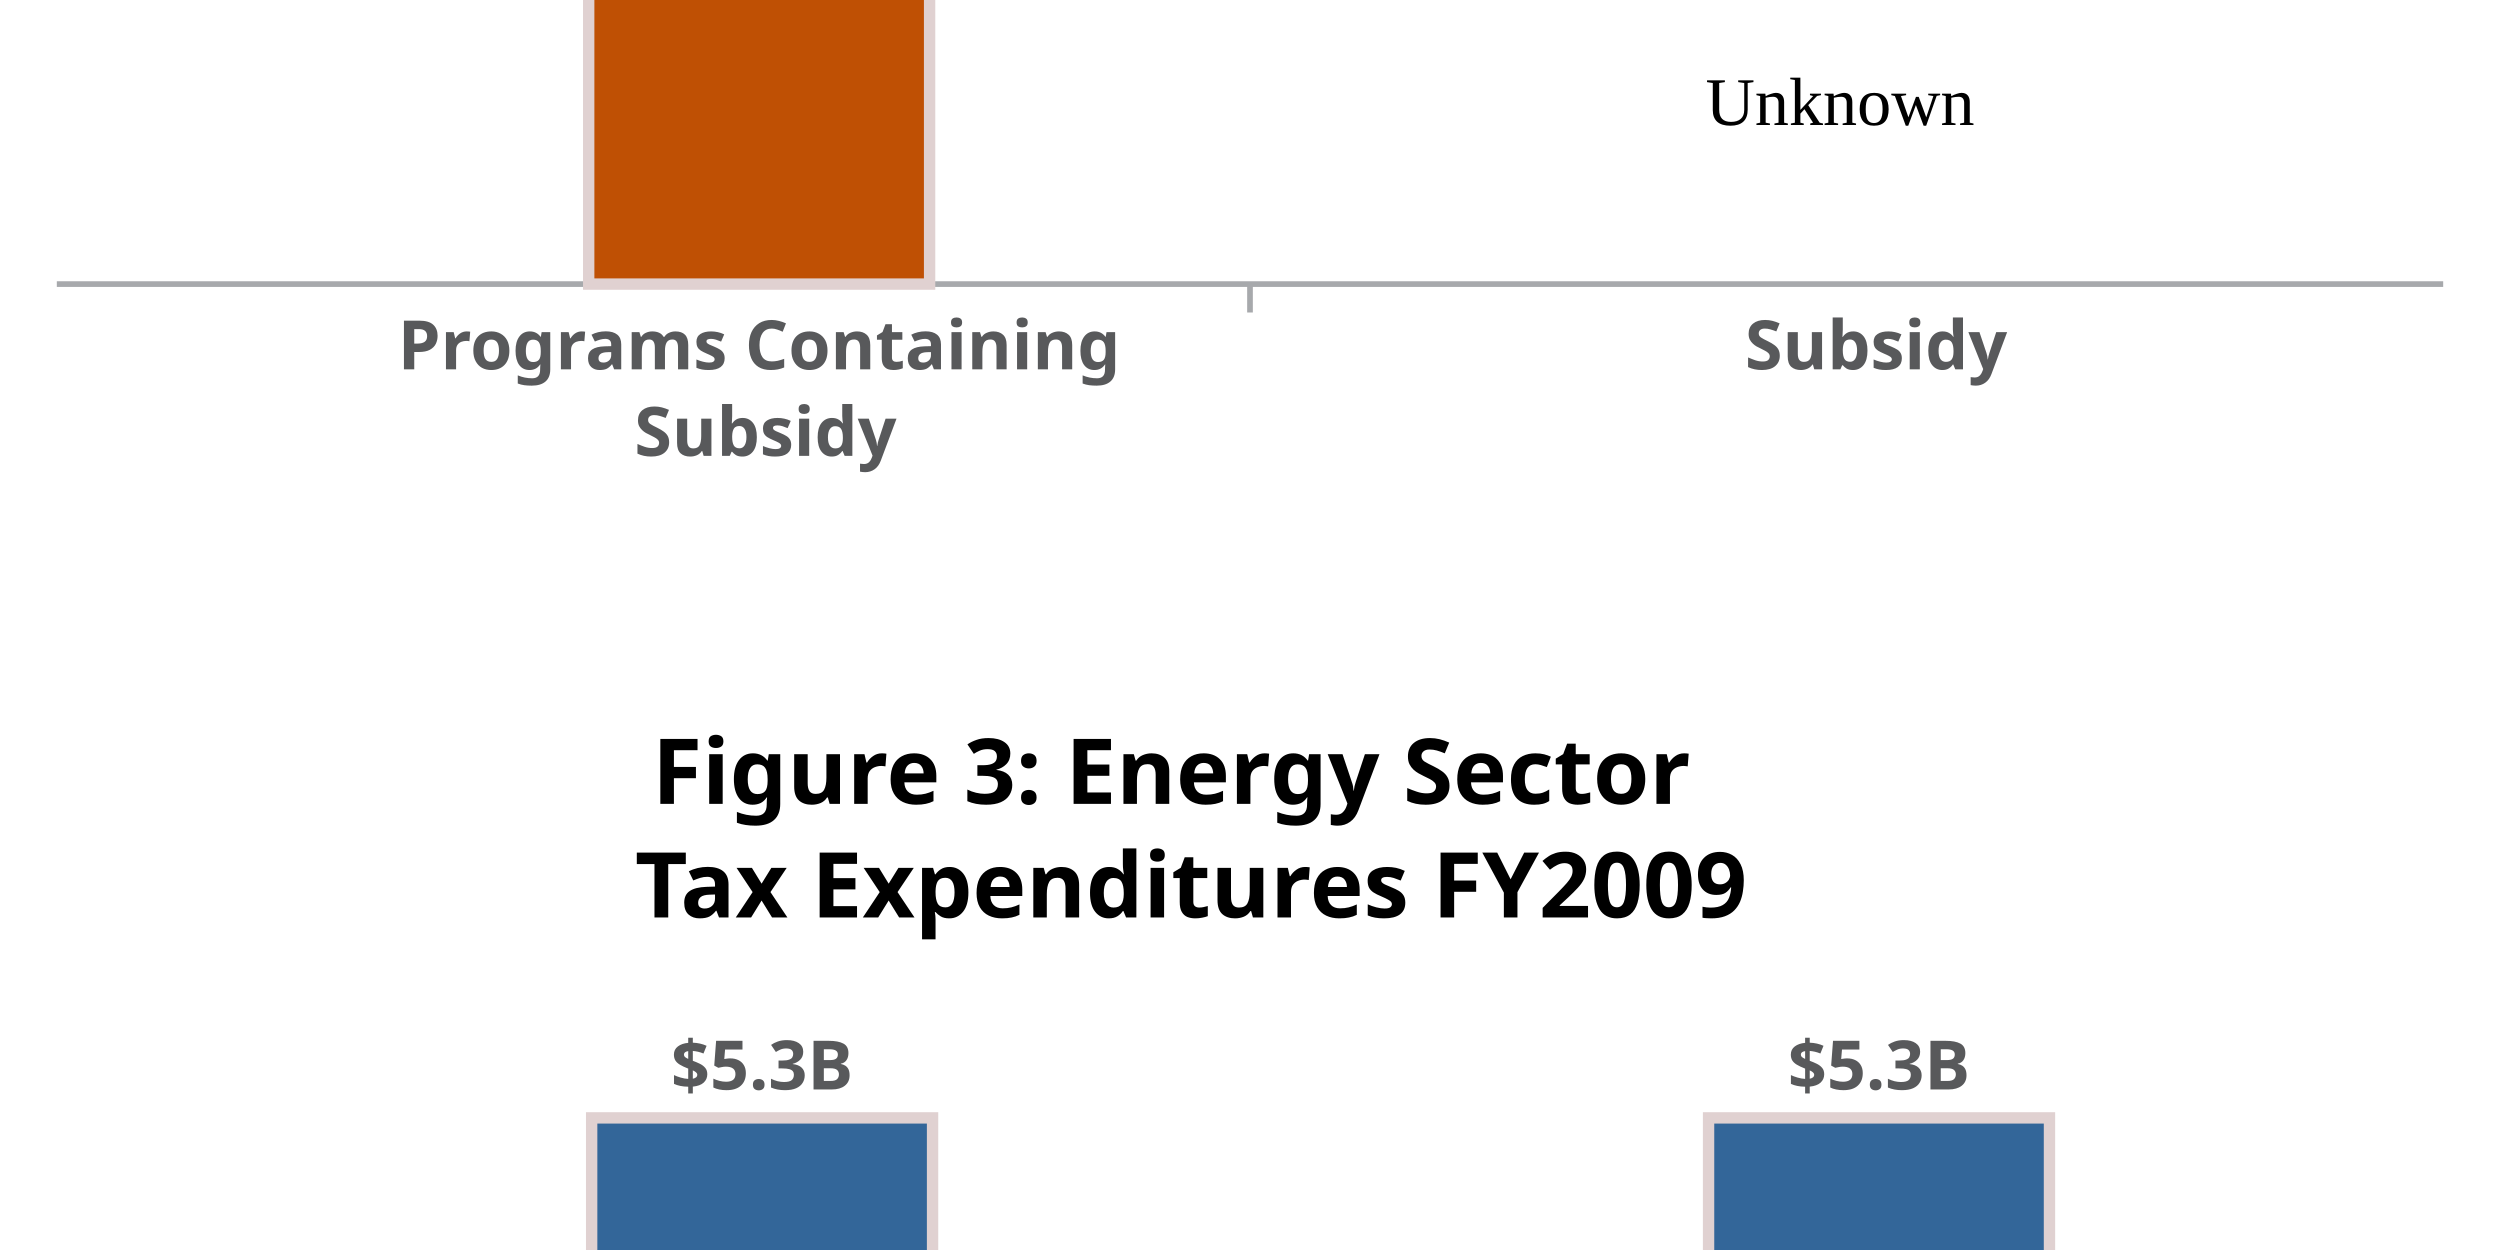
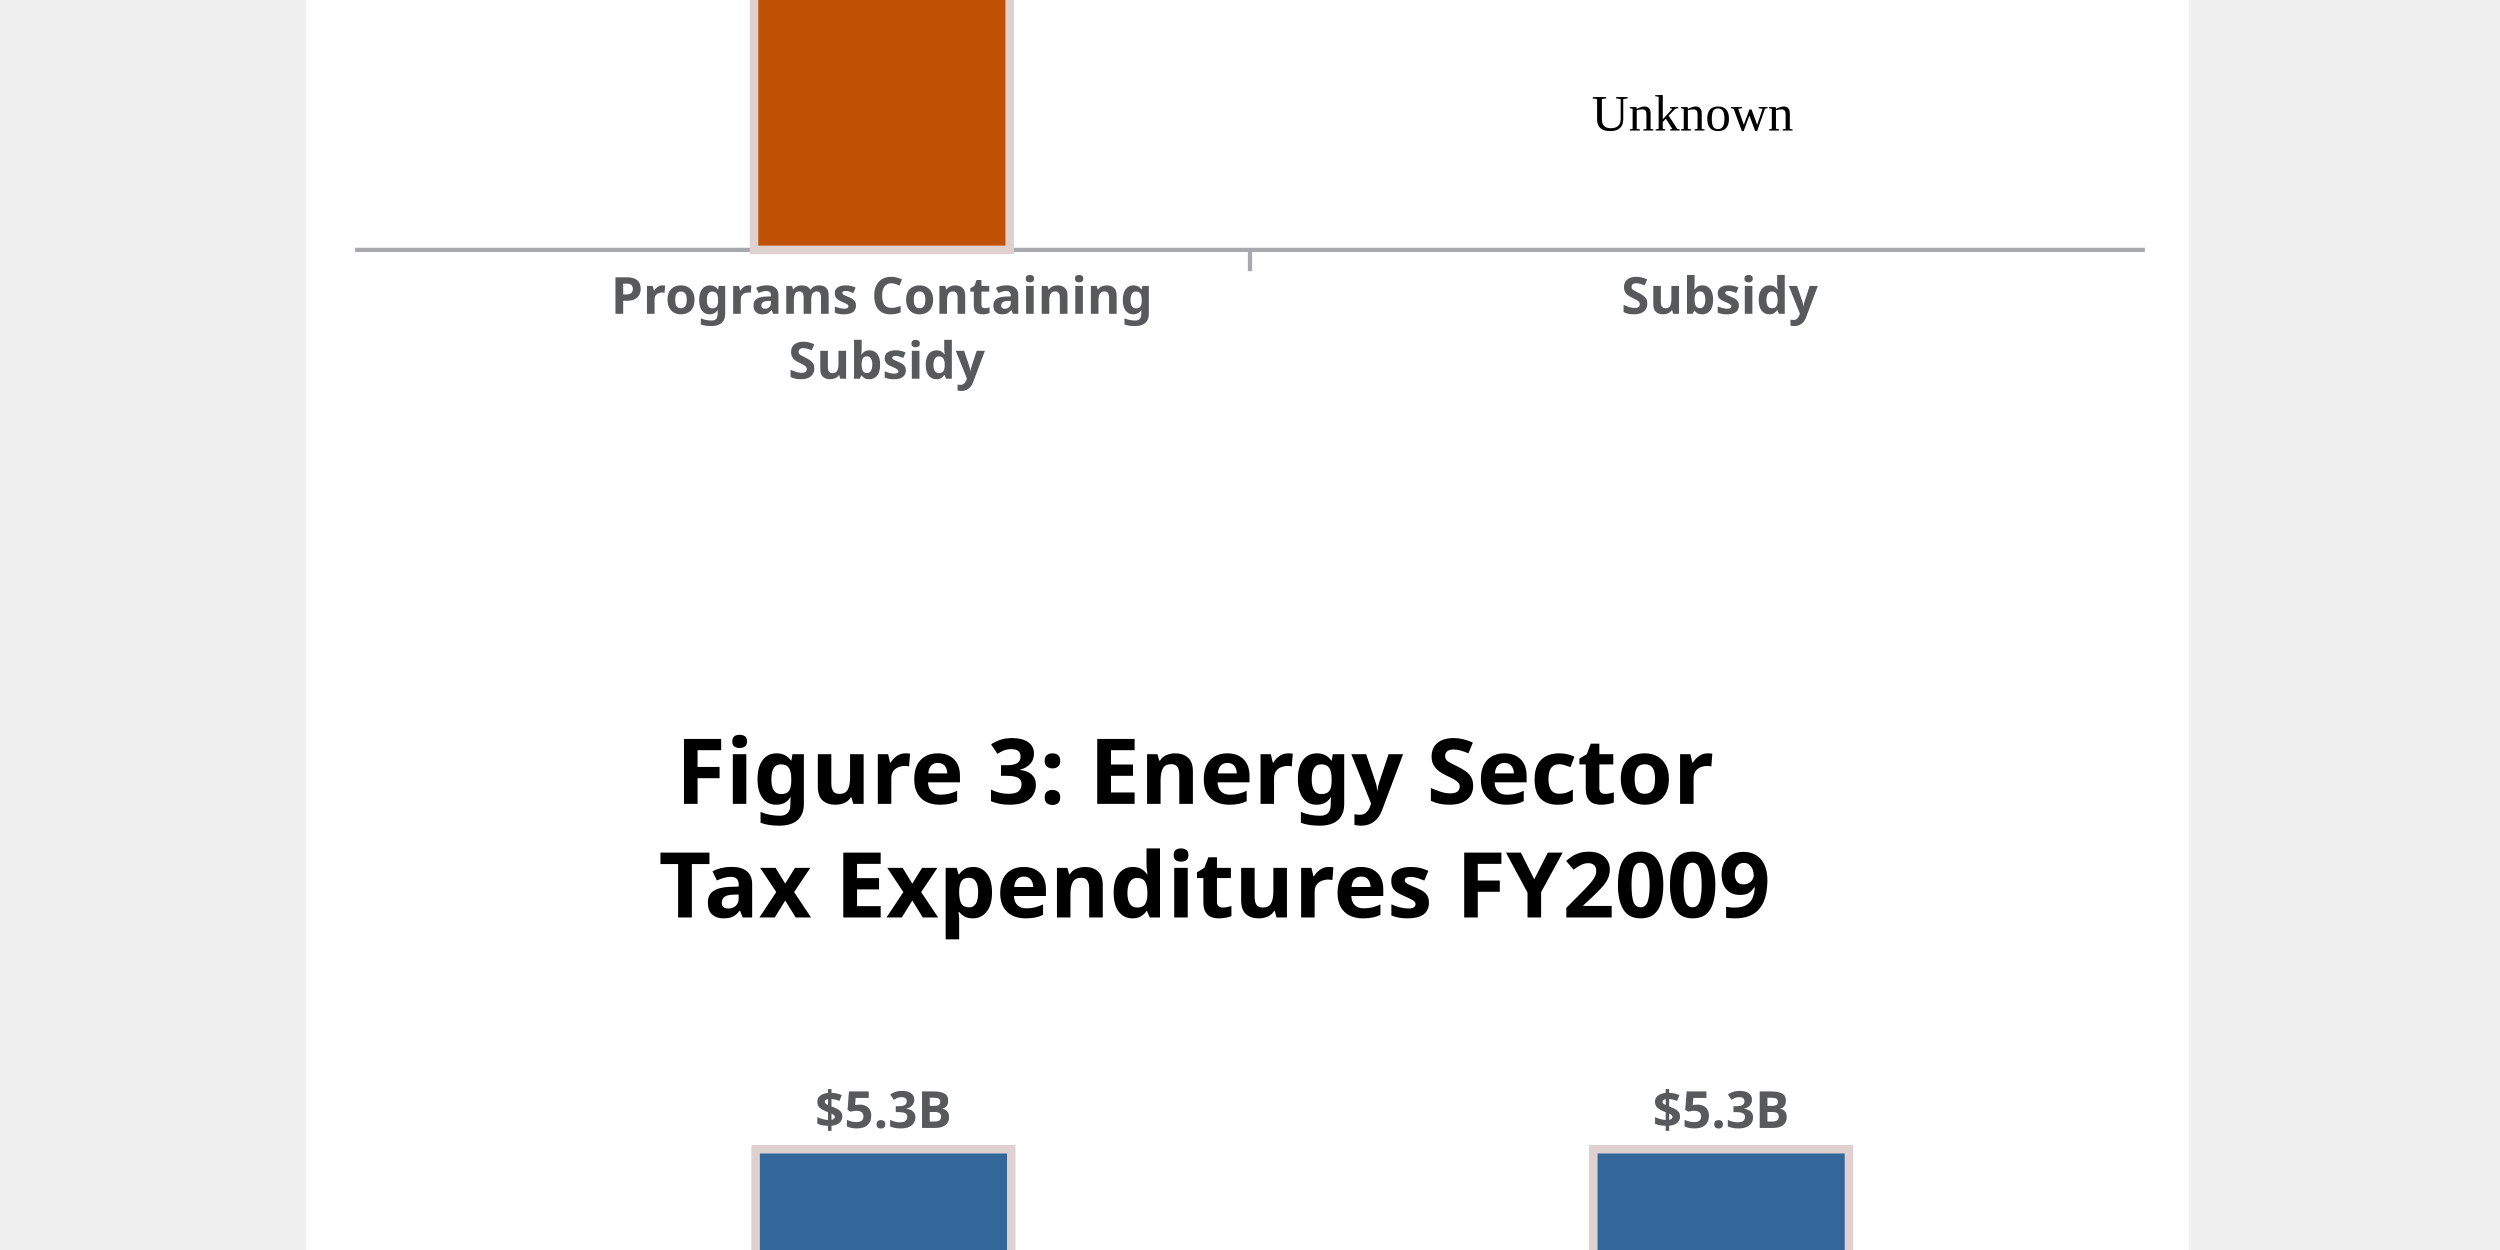
<svg xmlns="http://www.w3.org/2000/svg" height="220" version="1.1" width="440" id="svg2">
  <defs id="defs73">
    </defs>
  <style type="text/css" id="style4">
		.y-axis-path, .y-axis-path2, .y-gridline {display:none;}



.x-notch, .x-notch-left, .x-notch-right { stroke: #a7a9ac; }

.x-axis-path { fill:none; stroke: #a7a9ac; stroke-width:1; stroke-linecap:butt; stroke-linejoin: miter; stroke-miterlimit:4; stroke-dasharray:none; stroke-opacity:1 }

.series-0-point { stroke: #e0d1d1; fill: #bf5004; stroke-width: 2px; }



.series-1-point { stroke: #d6d9db; fill: #336699; stroke-width:2px; }



.series-2-point { stroke: #eff5e6; fill: #9ca991; stroke-width: 2px; }





.x-axis-label, .data-point-label {font-size: 12px; font-weight:bold; font-family: sans-serif; fill: #58595b; text-anchor:middle;}



.y-axis-label { display:none;}

	</style>
-   <rect height="675.087" width="440" x="0" y="-102.378" id="rect6" style="fill:#ffffff" />
+   <rect height="617.72" width="331.444" x="53.837" y="-84.727" id="rect6" style="fill:#ffffff" />
  <g id="y_axis" class="y-axis" transform="translate(10,10)">
    <path style="display:none" id="path17" d="M 0,170 0,0" class="y-axis-path" />
    <path id="path19" d="M 420,170 420,0" class="y-axis-path-2" />
    <path style="display:none" id="path21" d="M 0,0 420,0" class="y-gridline" />
    <text style="display:none" id="text23" y="0" x="-5" class="y-axis-label">$34.3B</text>
    <path style="display:none" id="path25" d="m 0,28 420,0" class="y-gridline" />
    <text style="display:none" id="text27" y="28" x="-5" class="y-axis-label">$28.6B</text>
    <path style="display:none" id="path29" d="m 0,56 420,0" class="y-gridline" />
    <text style="display:none" id="text31" y="56" x="-5" class="y-axis-label">$22.9B</text>
    <path style="display:none" id="path33" d="m 0,84 420,0" class="y-gridline" />
    <text style="display:none" id="text35" y="84" x="-5" class="y-axis-label">$17.2B</text>
    <path style="display:none" id="path37" d="m 0,112 420,0" class="y-gridline" />
    <text style="display:none" id="text39" y="112" x="-5" class="y-axis-label">$11.4B</text>
    <path style="display:none" id="path41" d="m 0,140 420,0" class="y-gridline" />
    <text style="display:none" id="text43" y="140" x="-5" class="y-axis-label">$5.7B</text>
  </g>
-   <g id="g3036">
-     <g transform="translate(9.554168,53.00084)" class="x-axis" id="x_axis-5">
-       <path class="x-axis-path" d="m 0,170 420,0" id="path10-8" style="fill:none;stroke:#a7a9ac;stroke-width:1;stroke-linecap:butt;stroke-linejoin:miter;stroke-miterlimit:4;stroke-opacity:1;stroke-dasharray:none" />
-       <path class="x-notch-left" d="M 0,170" id="path12-1" style="stroke:#a7a9ac" />
-       <path class="x-notch-right" d="M 420,170" id="path14-0" style="stroke:#a7a9ac" />
-     </g>
-     <path class="x-notch" d="m 219.554,223.001 0,5" id="path51-4" style="stroke:#a7a9ac" />
-     <g transform="translate(-86.59785,-526.1482)" id="g3922">
-       <rect style="fill:#336699;fill-opacity:1;stroke:#e0d1d1;stroke-width:2px" id="rect53-8" y="722.896" x="190.729" width="60" height="26.253" class="series-0-point" />
-       <text style="font-size:12px;font-weight:bold;text-anchor:middle;fill:#58595b;font-family:sans-serif" id="text55-5" y="717.896" x="220.729" class="data-point-label">$5.3B</text>
-       <text style="font-size:12px;font-weight:bold;text-anchor:middle;fill:#58595b;font-family:sans-serif" id="text63" y="764.149" x="220.729" class="x-axis-label">Tax Expenditure</text>
-     </g>
-     <g transform="translate(-30.02106,-526.1482)" id="g3927">
-       <rect style="fill:#336699;fill-opacity:1;stroke:#e0d1d1;stroke-width:2px" id="rect57" y="722.896" x="330.729" width="60" height="26.253" class="series-0-point" />
-       <text style="font-size:12px;font-weight:bold;text-anchor:middle;fill:#58595b;font-family:sans-serif" id="text59" y="717.896" x="360.729" class="data-point-label">$5.3B</text>
-       <text style="font-size:12px;font-weight:bold;text-anchor:middle;fill:#58595b;font-family:sans-serif" id="text65" y="764.149" x="360.729" class="x-axis-label">Subsidy</text>
-     </g>
-     <text id="text3964" y="141.476" x="220.023" style="font-size:16px;font-style:normal;font-weight:bold;text-align:center;text-anchor:middle;fill:#000000;fill-opacity:1;stroke:none;font-family:sans;-inkscape-font-specification:Andale Mono Bold" xml:space="preserve">
-       <tspan y="141.476" x="222.804" id="tspan3966">Figure 3: Energy Sector </tspan>
-       <tspan id="tspan2897" y="161.476" x="220.023">Tax Expenditures FY2009</tspan>
+   <g id="x_axis-5" class="x-axis" transform="matrix(0.75,0,0,0.75,62.05417,94.45177)">
+     <path style="fill:none;stroke:#a7a9ac;stroke-width:1;stroke-linecap:butt;stroke-linejoin:miter;stroke-miterlimit:4;stroke-opacity:1;stroke-dasharray:none" id="path10-8" d="m 0,170 420,0" class="x-axis-path" />
+     <path style="stroke:#a7a9ac" id="path12-1" d="M 0,170" class="x-notch-left" />
+     <path style="stroke:#a7a9ac" id="path14-0" d="M 420,170" class="x-notch-right" />
+   </g>
+   <path style="stroke:#a7a9ac;stroke-width:0.75" id="path51-4" d="m 219.554,221.952 0,3.75" class="x-notch" />
+   <g id="g3922" transform="matrix(0.75,0,0,0.75,-10.05985,-339.91)">
+     <rect class="series-0-point" height="26.253" width="60" x="190.729" y="722.896" id="rect53-8" style="fill:#336699;fill-opacity:1;stroke:#e0d1d1;stroke-width:2px" />
+     <text class="data-point-label" x="220.729" y="717.896" id="text55-5" style="font-size:12px;font-weight:bold;text-anchor:middle;fill:#58595b;font-family:sans-serif">$5.3B</text>
+     <text class="x-axis-label" x="220.729" y="764.149" id="text63" style="font-size:12px;font-weight:bold;text-anchor:middle;fill:#58595b;font-family:sans-serif">Tax Expenditure</text>
+   </g>
+   <g id="g3927" transform="matrix(0.75,0,0,0.75,32.37274,-339.91)">
+     <rect class="series-0-point" height="26.253" width="60" x="330.729" y="722.896" id="rect57" style="fill:#336699;fill-opacity:1;stroke:#e0d1d1;stroke-width:2px" />
+     <text class="data-point-label" x="360.729" y="717.896" id="text59" style="font-size:12px;font-weight:bold;text-anchor:middle;fill:#58595b;font-family:sans-serif">$5.3B</text>
+     <text class="x-axis-label" x="360.729" y="764.149" id="text65" style="font-size:12px;font-weight:bold;text-anchor:middle;fill:#58595b;font-family:sans-serif">Subsidy</text>
+   </g>
+   <text xml:space="preserve" style="font-size:16px;font-style:normal;font-weight:bold;text-align:center;text-anchor:middle;fill:#000000;fill-opacity:1;stroke:none;font-family:sans;-inkscape-font-specification:Andale Mono Bold" x="220.023" y="141.476" id="text3964">
+     <tspan id="tspan3966" x="222.804" y="141.476">Figure 3: Energy Sector </tspan>
+     <tspan x="220.023" y="161.476" id="tspan2897">Tax Expenditures FY2009</tspan>
+   </text>
+   <g id="x_axis-4" class="x-axis" transform="matrix(0.75,0,0,0.75,62.33861,368.888)">
+     <path style="fill:none;stroke:#a7a9ac;stroke-width:1;stroke-linecap:butt;stroke-linejoin:miter;stroke-miterlimit:4;stroke-opacity:1;stroke-dasharray:none" id="path10-0" d="m 0,170 420,0" class="x-axis-path" />
+     <path style="stroke:#a7a9ac" id="path12-5" d="M 0,170" class="x-notch-left" />
+     <path style="stroke:#a7a9ac" id="path14-9" d="M 420,170" class="x-notch-right" />
+   </g>
+   <g id="y_axis-4" class="y-axis" transform="translate(9.838615,345.11)">
+     <path style="display:none" id="path17-6" d="M 0,170 0,0" class="y-axis-path" />
+     <path id="path19-9" d="M 420,170 420,0" class="y-axis-path-2" />
+     <path style="display:none" id="path21-2" d="M 0,0 420,0" class="y-gridline" />
+     <text style="display:none" id="text23-2" y="0" x="-5" class="y-axis-label">$34.3B</text>
+     <path style="display:none" id="path25-4" d="m 0,28 420,0" class="y-gridline" />
+     <text style="display:none" id="text27-7" y="28" x="-5" class="y-axis-label">$28.6B</text>
+     <path style="display:none" id="path29-7" d="m 0,56 420,0" class="y-gridline" />
+     <text style="display:none" id="text31-5" y="56" x="-5" class="y-axis-label">$22.9B</text>
+     <path style="display:none" id="path33-4" d="m 0,84 420,0" class="y-gridline" />
+     <text style="display:none" id="text35-8" y="84" x="-5" class="y-axis-label">$17.2B</text>
+     <path style="display:none" id="path37-1" d="m 0,112 420,0" class="y-gridline" />
+     <text style="display:none" id="text39-2" y="112" x="-5" class="y-axis-label">$11.4B</text>
+     <path style="display:none" id="path41-8" d="m 0,140 420,0" class="y-gridline" />
+     <text style="display:none" id="text43-9" y="140" x="-5" class="y-axis-label">$5.7B</text>
+   </g>
+   <path style="stroke:#a7a9ac;stroke-width:0.75" id="path51-3" d="m 219.839,496.388 0,3.75" class="x-notch" />
+   <g id="g3802" transform="matrix(0.75,0,0,0.75,54.75386,252.765)">
+     <rect class="series-0-point" height="154.545" width="60" x="104.113" y="170.285" id="rect53-6" style="fill:#9ca991;fill-opacity:1;stroke:#e0d1d1;stroke-width:2px" />
+     <text class="data-point-label" x="134.113" y="165.285" id="text55-8" style="font-size:12px;font-weight:bold;text-anchor:middle;fill:#58595b;font-family:sans-serif">$31.2B</text>
+     <text class="x-axis-label" x="134.557" y="341.128" id="text67-5-8" style="font-size:12px;font-weight:bold;text-anchor:middle;fill:#58595b;font-family:sans-serif">Outstanding Credit</text>
+   </g>
+   <g id="g3807" transform="matrix(0.75,0,0,0.75,32.51506,195.765)">
+     <text class="value-as-label" x="330.113" y="315.831" id="text57-0">
+       <tspan x="330.113" y="372.831" id="tspan61-1">Unknown</tspan>
    </text>
+     <text class="x-axis-label" x="360.113" y="415.831" id="text69-1" style="font-size:12px;font-weight:bold;text-anchor:middle;fill:#58595b;font-family:sans-serif">Subsidy</text>
  </g>
-   <g id="g3003" transform="translate(0,12)">
-     <g transform="translate(9.838615,333.11)" class="x-axis" id="x_axis-4">
-       <path class="x-axis-path" d="m 0,170 420,0" id="path10-0" style="fill:none;stroke:#a7a9ac;stroke-width:1;stroke-linecap:butt;stroke-linejoin:miter;stroke-miterlimit:4;stroke-opacity:1;stroke-dasharray:none" />
-       <path class="x-notch-left" d="M 0,170" id="path12-5" style="stroke:#a7a9ac" />
-       <path class="x-notch-right" d="M 420,170" id="path14-9" style="stroke:#a7a9ac" />
-     </g>
-     <g transform="translate(9.838615,333.11)" class="y-axis" id="y_axis-4">
-       <path class="y-axis-path" d="M 0,170 0,0" id="path17-6" style="display:none" />
-       <path class="y-axis-path-2" d="M 420,170 420,0" id="path19-9" />
-       <path class="y-gridline" d="M 0,0 420,0" id="path21-2" style="display:none" />
-       <text class="y-axis-label" x="-5" y="0" id="text23-2" style="display:none">$34.3B</text>
-       <path class="y-gridline" d="m 0,28 420,0" id="path25-4" style="display:none" />
-       <text class="y-axis-label" x="-5" y="28" id="text27-7" style="display:none">$28.6B</text>
-       <path class="y-gridline" d="m 0,56 420,0" id="path29-7" style="display:none" />
-       <text class="y-axis-label" x="-5" y="56" id="text31-5" style="display:none">$22.9B</text>
-       <path class="y-gridline" d="m 0,84 420,0" id="path33-4" style="display:none" />
-       <text class="y-axis-label" x="-5" y="84" id="text35-8" style="display:none">$17.2B</text>
-       <path class="y-gridline" d="m 0,112 420,0" id="path37-1" style="display:none" />
-       <text class="y-axis-label" x="-5" y="112" id="text39-2" style="display:none">$11.4B</text>
-       <path class="y-gridline" d="m 0,140 420,0" id="path41-8" style="display:none" />
-       <text class="y-axis-label" x="-5" y="140" id="text43-9" style="display:none">$5.7B</text>
-     </g>
-     <path class="x-notch" d="m 219.839,503.11 0,5" id="path51-3" style="stroke:#a7a9ac" />
-     <g transform="translate(-0.274397,178.2792)" id="g3802">
-       <rect style="fill:#9ca991;fill-opacity:1;stroke:#e0d1d1;stroke-width:2px" id="rect53-6" y="170.285" x="104.113" width="60" height="154.545" class="series-0-point" />
-       <text style="font-size:12px;font-weight:bold;text-anchor:middle;fill:#58595b;font-family:sans-serif" id="text55-8" y="165.285" x="134.113" class="data-point-label">$31.2B</text>
-       <text style="font-size:12px;font-weight:bold;text-anchor:middle;fill:#58595b;font-family:sans-serif" id="text67-5-8" y="341.128" x="134.557" class="x-axis-label">Outstanding Credit</text>
-     </g>
-     <g transform="translate(-29.92612,102.2792)" id="g3807">
-       <text id="text57-0" y="315.831" x="330.113" class="value-as-label">
-         <tspan id="tspan61-1" y="372.831" x="330.113">Unknown</tspan>
-       </text>
-       <text style="font-size:12px;font-weight:bold;text-anchor:middle;fill:#58595b;font-family:sans-serif" id="text69-1" y="415.831" x="360.113" class="x-axis-label">Subsidy</text>
-     </g>
-     <text id="text3964-4" y="297.077" x="219.135" style="font-size:16px;font-style:normal;font-weight:bold;text-align:center;text-anchor:middle;fill:#000000;fill-opacity:1;stroke:none;font-family:sans;-inkscape-font-specification:Andale Mono Bold" xml:space="preserve">
-       <tspan id="tspan2897-9" y="297.077" x="219.135">Figure 4: Energy Sector</tspan>
-       <tspan id="tspan2961" y="317.077" x="219.135">Risk Transfers FY2009</tspan>
+   <text xml:space="preserve" style="font-size:16px;font-style:normal;font-weight:bold;text-align:center;text-anchor:middle;fill:#000000;fill-opacity:1;stroke:none;font-family:sans;-inkscape-font-specification:Andale Mono Bold" x="219.135" y="325.077" id="text3964-4">
+     <tspan x="219.135" y="325.077" id="tspan2897-9">Figure 4: Energy Sector</tspan>
+     <tspan x="219.135" y="345.077" id="tspan2961">Risk Transfers FY2009</tspan>
+   </text>
+   <g id="x_axis" class="x-axis" transform="matrix(0.75,0,0,0.75,62.5,-83.52096)">
+     <path style="fill:none;stroke:#a7a9ac;stroke-width:1;stroke-linecap:butt;stroke-linejoin:miter;stroke-miterlimit:4;stroke-opacity:1;stroke-dasharray:none" id="path10" d="m 0,170 420,0" class="x-axis-path" />
+     <path style="stroke:#a7a9ac" id="path12" d="M 0,170" class="x-notch-left" />
+     <path style="stroke:#a7a9ac" id="path14" d="M 420,170" class="x-notch-right" />
+   </g>
+   <path style="stroke:#a7a9ac;stroke-width:0.75" id="path51" d="m 220,43.979 0,3.75" class="x-notch" />
+   <g id="g2922" transform="matrix(0.75,0,0,0.75,54.70757,-91.02096)">
+     <rect class="series-0-point" height="66.871" width="60" x="104" y="113.129" id="rect53" style="fill:#bf5004;stroke:#e0d1d1;stroke-width:2px" />
+     <text class="data-point-label" x="134" y="108.129" id="text55" style="font-size:12px;font-weight:bold;text-anchor:middle;fill:#58595b;font-family:sans-serif">$13.5B</text>
+     <text class="x-axis-label" x="134" y="195" id="text67" style="font-size:12px;font-weight:bold;text-anchor:middle;fill:#58595b;font-family:sans-serif">Programs Containing</text>
+   </g>
+   <g id="g2915" transform="matrix(0.75,0,0,0.75,62.64016,-74.52096)">
+     <text class="value-as-label" x="290" y="73" id="text57">
+       <tspan x="290" y="130" id="tspan61">Unknown</tspan>
    </text>
+     <text class="x-axis-label" x="320" y="173" id="text69" style="font-size:12px;font-weight:bold;text-anchor:middle;fill:#58595b;font-family:sans-serif">Subsidy</text>
  </g>
-   <g id="g3054" transform="translate(0,-8)">
-     <g transform="translate(10,-112)" class="x-axis" id="x_axis">
-       <path class="x-axis-path" d="m 0,170 420,0" id="path10" style="fill:none;stroke:#a7a9ac;stroke-width:1;stroke-linecap:butt;stroke-linejoin:miter;stroke-miterlimit:4;stroke-opacity:1;stroke-dasharray:none" />
-       <path class="x-notch-left" d="M 0,170" id="path12" style="stroke:#a7a9ac" />
-       <path class="x-notch-right" d="M 420,170" id="path14" style="stroke:#a7a9ac" />
-     </g>
-     <path class="x-notch" d="m 220,58 0,5" id="path51" style="stroke:#a7a9ac" />
-     <g transform="translate(-0.389906,-122)" id="g2922">
-       <rect style="fill:#bf5004;stroke:#e0d1d1;stroke-width:2px" id="rect53" y="113.129" x="104" width="60" height="66.871" class="series-0-point" />
-       <text style="font-size:12px;font-weight:bold;text-anchor:middle;fill:#58595b;font-family:sans-serif" id="text55" y="108.129" x="134" class="data-point-label">$13.5B</text>
-       <text style="font-size:12px;font-weight:bold;text-anchor:middle;fill:#58595b;font-family:sans-serif" id="text67" y="195" x="134" class="x-axis-label">Programs Containing</text>
-     </g>
-     <g transform="translate(10.18688,-100)" id="g2915">
-       <text id="text57" y="73" x="290" class="value-as-label">
-         <tspan id="tspan61" y="130" x="290">Unknown</tspan>
-       </text>
-       <text style="font-size:12px;font-weight:bold;text-anchor:middle;fill:#58595b;font-family:sans-serif" id="text69" y="173" x="320" class="x-axis-label">Subsidy</text>
-     </g>
-     <text id="text3964-6" y="-65.645" x="219.773" style="font-size:16px;font-style:normal;font-weight:bold;text-align:center;text-anchor:middle;fill:#000000;fill-opacity:1;stroke:none;font-family:sans;-inkscape-font-specification:Andale Mono Bold" xml:space="preserve">
-       <tspan y="-65.645" x="222.555" id="tspan3966-4">Figure 1: Energy Sector </tspan>
-       <tspan id="tspan2897-1" y="-45.645" x="219.773">Direct Expenditures FY2009</tspan>
-     </text>
-     <text style="font-size:12px;font-weight:bold;text-anchor:middle;fill:#58595b;font-family:sans-serif" id="text69-8" y="88.23" x="134.714" class="x-axis-label">Subsidy</text>
-   </g>
-   <text class="x-axis-label" x="133.831" y="252.389" id="text69-7" style="font-size:12px;font-weight:bold;text-anchor:middle;fill:#58595b;font-family:sans-serif">Program</text>
+   <text xml:space="preserve" style="font-size:16px;font-style:normal;font-weight:bold;text-align:center;text-anchor:middle;fill:#000000;fill-opacity:1;stroke:none;font-family:sans;-inkscape-font-specification:Andale Mono Bold" x="219.773" y="-61.645" id="text3964-6">
+     <tspan id="tspan3966-4" x="222.555" y="-61.645">Figure 1: Energy Sector </tspan>
+     <tspan x="219.773" y="-41.645" id="tspan2897-1">Direct Expenditures FY2009</tspan>
+   </text>
+   <text class="x-axis-label" x="156.036" y="66.652" id="text69-8" style="font-size:9px;font-weight:bold;text-anchor:middle;fill:#58595b;font-family:sans-serif">Subsidy</text>
+   <text class="x-axis-label" x="155.262" y="243.993" id="text69-7" style="font-size:9px;font-weight:bold;text-anchor:middle;fill:#58595b;font-family:sans-serif">Program</text>
</svg>
